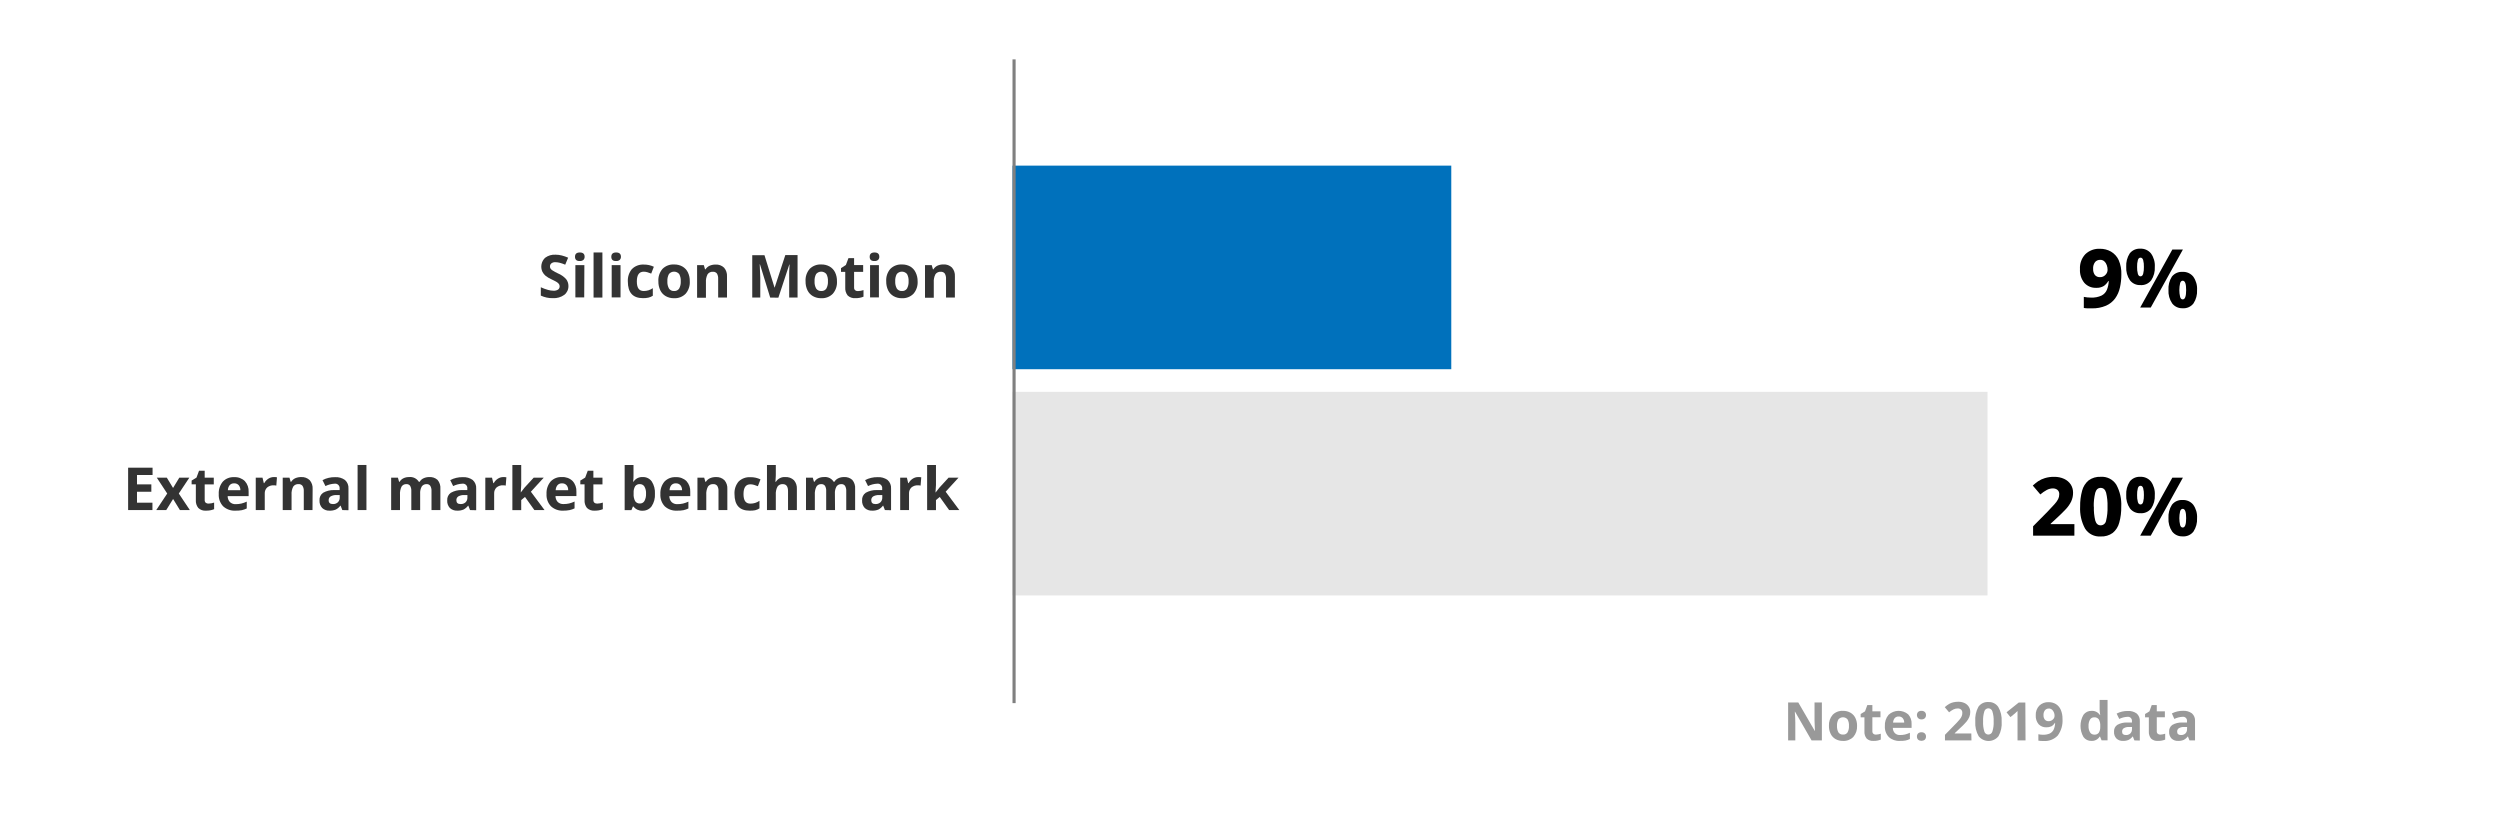
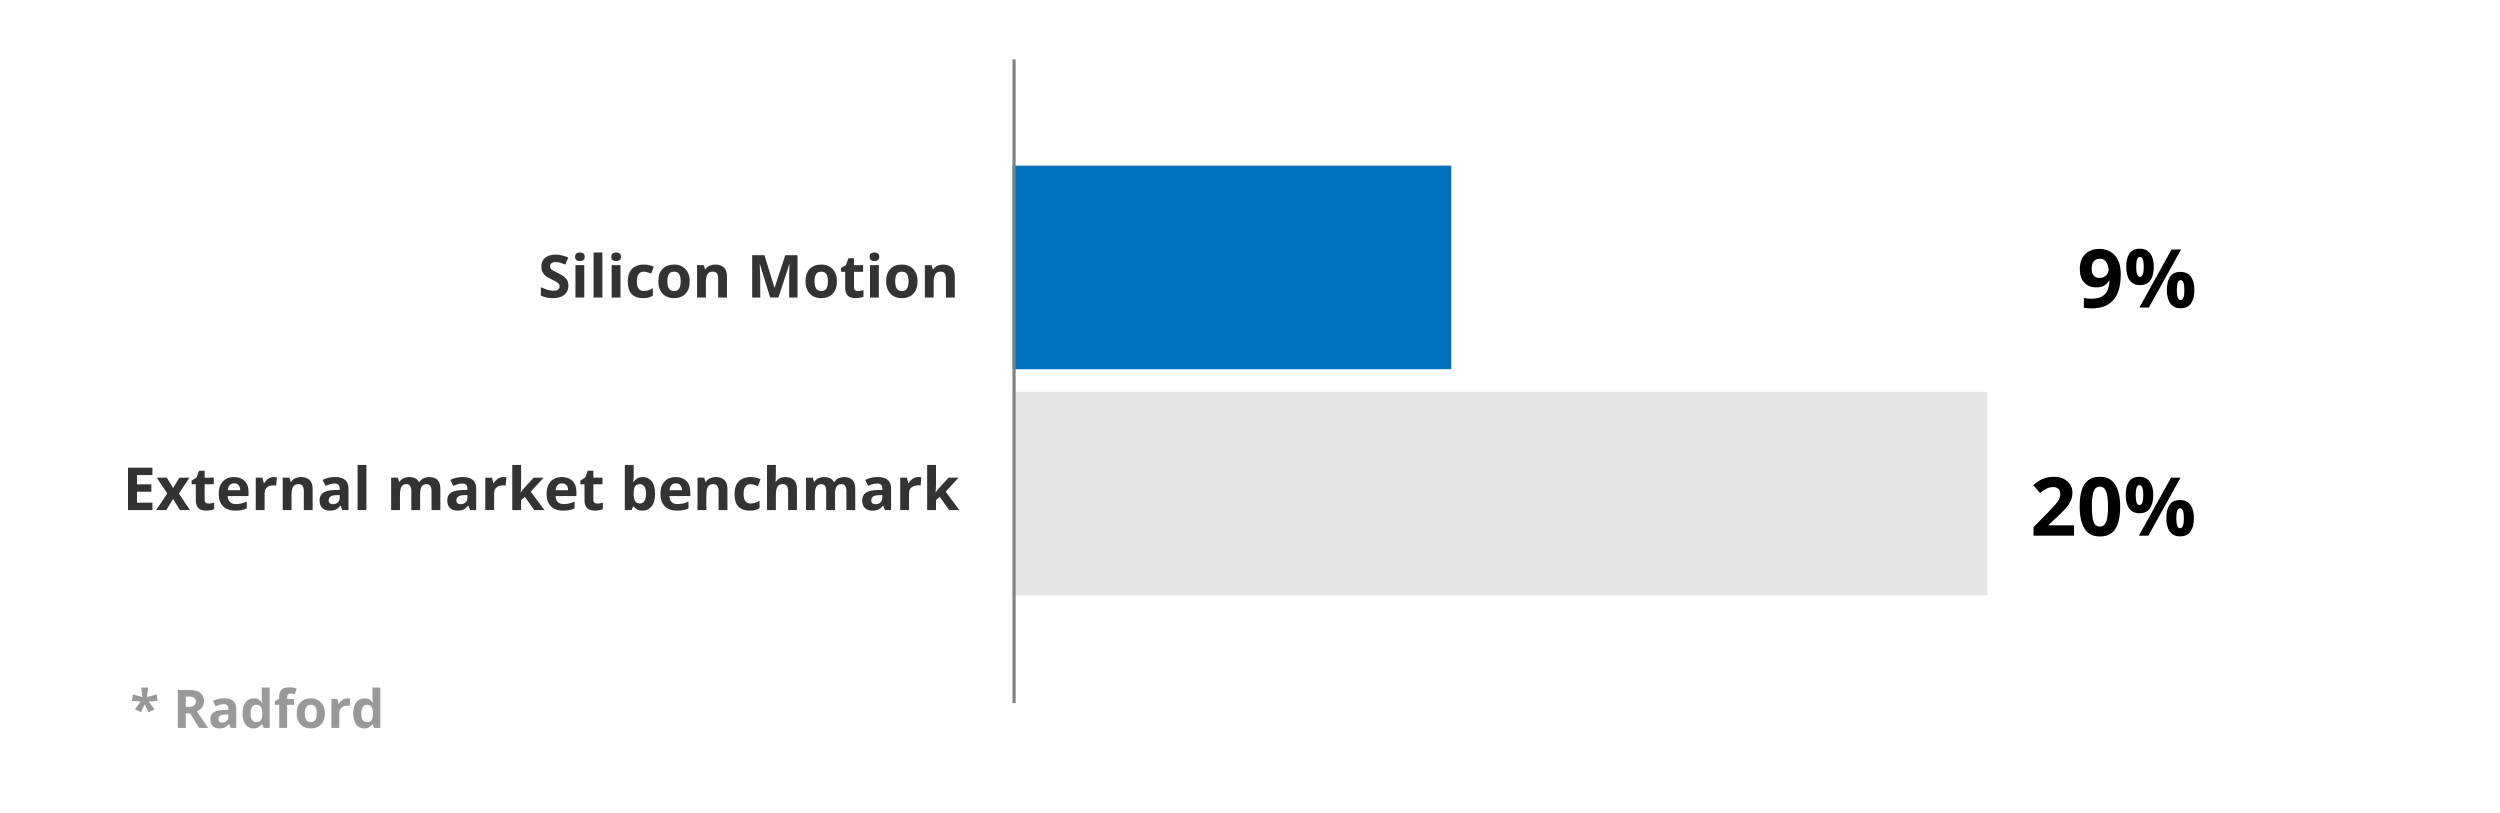
<svg xmlns="http://www.w3.org/2000/svg" viewBox="0 0 800 260">
  <defs>
-     <style>.cls-1{fill:#e6e6e6;}.cls-2{fill:#0071bc;}.cls-3{fill:none;stroke:gray;stroke-miterlimit:10;}.cls-4{fill:#333;}.cls-5{fill:#999;}</style>
+     <style>.a{fill:#e6e6e6;}.b{fill:#0071bc;}.c{fill:none;stroke:gray;stroke-miterlimit:10;}.d{font-size:19px;fill:#333;}.d,.g{font-family:NotoSans-Bold, Noto Sans;font-weight:700;}.e{letter-spacing:-0.01em;}.f{font-size:26px;font-family:NotoSans-ExtraBold, Noto Sans;font-weight:800;}.g{font-size:17px;fill:#999;}</style>
  </defs>
-   <g id="Layer_1" data-name="Layer 1">
-     <rect class="cls-1" x="324.01" y="125.39" width="311.99" height="65.15" />
-     <rect class="cls-2" x="324.01" y="53" width="140.4" height="65.15" />
-     <line class="cls-3" x1="324.5" y1="225" x2="324.5" y2="19" />
-   </g>
-   <g id="Layer_3" data-name="Layer 3">
-     <path class="cls-4" d="M181.9,91.46a3.5,3.5,0,0,1-1.32,2.89,5.7,5.7,0,0,1-3.68,1.06,8.6,8.6,0,0,1-3.84-.82V91.92a14.81,14.81,0,0,0,2.33.86,6.7,6.7,0,0,0,1.74.25,2.48,2.48,0,0,0,1.45-.36,1.22,1.22,0,0,0,.5-1.07,1.15,1.15,0,0,0-.22-.71,2.39,2.39,0,0,0-.65-.6,17.86,17.86,0,0,0-1.76-.92,8.46,8.46,0,0,1-1.87-1.12,4.32,4.32,0,0,1-1-1.26,3.9,3.9,0,0,1,.85-4.49,5,5,0,0,1,3.37-1,7.82,7.82,0,0,1,2,.26,13.43,13.43,0,0,1,2,.7l-.93,2.24a12.09,12.09,0,0,0-1.79-.62,5.72,5.72,0,0,0-1.4-.18,1.87,1.87,0,0,0-1.25.38,1.25,1.25,0,0,0-.44,1,1.22,1.22,0,0,0,.18.67,1.94,1.94,0,0,0,.56.54,15.4,15.4,0,0,0,1.82,1,7.29,7.29,0,0,1,2.61,1.83A3.54,3.54,0,0,1,181.9,91.46Z" />
-     <path class="cls-4" d="M184,82.17c0-.92.51-1.38,1.54-1.38s1.54.46,1.54,1.38a1.36,1.36,0,0,1-.39,1,1.62,1.62,0,0,1-1.15.36C184.53,83.56,184,83.1,184,82.17Zm2.95,13h-2.83V84.85H187Z" />
-     <path class="cls-4" d="M192.77,95.22h-2.83V80.79h2.83Z" />
-     <path class="cls-4" d="M195.62,82.17c0-.92.51-1.38,1.54-1.38s1.54.46,1.54,1.38a1.36,1.36,0,0,1-.39,1,1.62,1.62,0,0,1-1.15.36C196.13,83.56,195.62,83.1,195.62,82.17Zm2.95,13h-2.83V84.85h2.83Z" />
-     <path class="cls-4" d="M205.75,95.41q-4.84,0-4.84-5.32a5.71,5.71,0,0,1,1.31-4A5,5,0,0,1,206,84.66a7.2,7.2,0,0,1,3.23.7l-.84,2.19a12.55,12.55,0,0,0-1.24-.44,4.16,4.16,0,0,0-1.15-.17c-1.47,0-2.21,1-2.21,3.13s.74,3.05,2.21,3.05a5.2,5.2,0,0,0,1.51-.22,5.41,5.41,0,0,0,1.39-.68v2.42a4.49,4.49,0,0,1-1.38.6A7.91,7.91,0,0,1,205.75,95.41Z" />
-     <path class="cls-4" d="M220.73,90a5.56,5.56,0,0,1-1.33,4,4.85,4.85,0,0,1-3.72,1.43,5.17,5.17,0,0,1-2.64-.66,4.34,4.34,0,0,1-1.75-1.87,6.31,6.31,0,0,1-.61-2.86,5.55,5.55,0,0,1,1.32-4,4.88,4.88,0,0,1,3.73-1.41,5.17,5.17,0,0,1,2.64.65,4.32,4.32,0,0,1,1.75,1.86A6.23,6.23,0,0,1,220.73,90Zm-7.17,0a4.33,4.33,0,0,0,.51,2.33,1.8,1.8,0,0,0,1.64.79,1.76,1.76,0,0,0,1.63-.79,4.41,4.41,0,0,0,.5-2.33,4.31,4.31,0,0,0-.5-2.31,2.14,2.14,0,0,0-3.28,0A4.35,4.35,0,0,0,213.56,90Z" />
-     <path class="cls-4" d="M232.64,95.22h-2.83v-6a3,3,0,0,0-.39-1.69,1.47,1.47,0,0,0-1.28-.56,1.89,1.89,0,0,0-1.71.79,5,5,0,0,0-.53,2.63v4.88h-2.83V84.85h2.16l.38,1.33h.16a3.06,3.06,0,0,1,1.3-1.14,4.59,4.59,0,0,1,1.89-.38,3.61,3.61,0,0,1,2.75,1,3.93,3.93,0,0,1,.93,2.82Z" />
-     <path class="cls-4" d="M246.46,95.22l-3.27-10.64h-.08c.12,2.17.18,3.61.18,4.34v6.3h-2.57V81.66h3.91L247.84,92h.06l3.4-10.37h3.92V95.22h-2.68V88.8c0-.3,0-.65,0-1s0-1.45.12-3.16h-.08l-3.5,10.62Z" />
-     <path class="cls-4" d="M267.83,90a5.56,5.56,0,0,1-1.33,4,4.85,4.85,0,0,1-3.72,1.43,5.17,5.17,0,0,1-2.64-.66,4.34,4.34,0,0,1-1.75-1.87,6.31,6.31,0,0,1-.61-2.86,5.55,5.55,0,0,1,1.32-4,4.88,4.88,0,0,1,3.73-1.41,5.17,5.17,0,0,1,2.64.65,4.32,4.32,0,0,1,1.75,1.86A6.23,6.23,0,0,1,267.83,90Zm-7.17,0a4.33,4.33,0,0,0,.51,2.33,1.8,1.8,0,0,0,1.64.79,1.76,1.76,0,0,0,1.63-.79,4.41,4.41,0,0,0,.5-2.33,4.31,4.31,0,0,0-.5-2.31,2.14,2.14,0,0,0-3.28,0A4.35,4.35,0,0,0,260.66,90Z" />
-     <path class="cls-4" d="M274.54,93.15a5.94,5.94,0,0,0,1.78-.32v2.11a6.43,6.43,0,0,1-2.6.47,3.19,3.19,0,0,1-2.47-.86,3.76,3.76,0,0,1-.77-2.57V87h-1.36v-1.2l1.56-1,.82-2.19h1.81v2.21h2.9V87h-2.9v5a1.09,1.09,0,0,0,.34.89A1.32,1.32,0,0,0,274.54,93.15Z" />
-     <path class="cls-4" d="M278.3,82.17c0-.92.51-1.38,1.54-1.38s1.54.46,1.54,1.38a1.36,1.36,0,0,1-.39,1,1.62,1.62,0,0,1-1.15.36C278.81,83.56,278.3,83.1,278.3,82.17Zm2.95,13h-2.83V84.85h2.83Z" />
-     <path class="cls-4" d="M293.64,90a5.56,5.56,0,0,1-1.33,4,4.85,4.85,0,0,1-3.72,1.43,5.17,5.17,0,0,1-2.64-.66,4.34,4.34,0,0,1-1.75-1.87,6.31,6.31,0,0,1-.61-2.86,5.55,5.55,0,0,1,1.32-4,4.88,4.88,0,0,1,3.73-1.41,5.17,5.17,0,0,1,2.64.65A4.32,4.32,0,0,1,293,87.17,6.23,6.23,0,0,1,293.64,90Zm-7.17,0a4.33,4.33,0,0,0,.51,2.33,1.82,1.82,0,0,0,1.64.79,1.76,1.76,0,0,0,1.63-.79,4.41,4.41,0,0,0,.5-2.33,4.31,4.31,0,0,0-.5-2.31,2.14,2.14,0,0,0-3.28,0A4.35,4.35,0,0,0,286.47,90Z" />
-     <path class="cls-4" d="M305.56,95.22h-2.83v-6a3,3,0,0,0-.4-1.69,1.47,1.47,0,0,0-1.27-.56,1.91,1.91,0,0,0-1.72.79,5,5,0,0,0-.53,2.63v4.88H296V84.85h2.16l.38,1.33h.16A3,3,0,0,1,300,85a4.51,4.51,0,0,1,1.88-.38,3.6,3.6,0,0,1,2.75,1,3.93,3.93,0,0,1,.94,2.82Z" />
-     <path class="cls-4" d="M48.78,163.22H41V149.66h7.82V152H43.84v3h4.59v2.36H43.84v3.5h4.94Z" />
-     <path class="cls-4" d="M53.51,157.93l-3.34-5.08h3.21l2,3.3,2-3.3h3.21l-3.37,5.08,3.53,5.29H57.57l-2.18-3.55-2.19,3.55H50Z" />
-     <path class="cls-4" d="M66.74,161.15a6,6,0,0,0,1.78-.32v2.11a6.46,6.46,0,0,1-2.6.47,3.17,3.17,0,0,1-2.47-.86,3.71,3.71,0,0,1-.78-2.57v-5H61.32v-1.2l1.56-.95.81-2.19H65.5v2.21h2.91V155H65.5v5a1.12,1.12,0,0,0,.34.89A1.36,1.36,0,0,0,66.74,161.15Z" />
-     <path class="cls-4" d="M75.31,163.41A5.37,5.37,0,0,1,71.39,162,5.24,5.24,0,0,1,70,158.11a5.75,5.75,0,0,1,1.31-4,4.63,4.63,0,0,1,3.6-1.42,4.56,4.56,0,0,1,3.43,1.25,4.76,4.76,0,0,1,1.22,3.46v1.37H72.85a2.72,2.72,0,0,0,.72,1.89,2.5,2.5,0,0,0,1.87.67,7.81,7.81,0,0,0,1.77-.19,9.22,9.22,0,0,0,1.75-.62v2.19a7.12,7.12,0,0,1-1.59.55A10,10,0,0,1,75.31,163.41Zm-.4-8.74a1.79,1.79,0,0,0-1.41.57,2.64,2.64,0,0,0-.58,1.62h4a2.41,2.41,0,0,0-.55-1.62A1.85,1.85,0,0,0,74.91,154.67Z" />
-     <path class="cls-4" d="M87.63,152.66a4.26,4.26,0,0,1,1,.08l-.21,2.65a3.29,3.29,0,0,0-.83-.09,3,3,0,0,0-2.11.7,2.49,2.49,0,0,0-.76,1.95v5.27H81.84V152.85H84l.42,1.75h.14a3.92,3.92,0,0,1,1.3-1.41A3.2,3.2,0,0,1,87.63,152.66Z" />
-     <path class="cls-4" d="M100,163.22H97.21v-6.05a2.91,2.91,0,0,0-.4-1.69,1.45,1.45,0,0,0-1.27-.56,1.89,1.89,0,0,0-1.71.79,4.86,4.86,0,0,0-.53,2.63v4.88H90.47V152.85h2.16l.38,1.33h.16a3,3,0,0,1,1.3-1.14,4.56,4.56,0,0,1,1.89-.38,3.61,3.61,0,0,1,2.75,1,3.93,3.93,0,0,1,.93,2.82Z" />
-     <path class="cls-4" d="M109.54,163.22l-.54-1.41h-.08a4.06,4.06,0,0,1-1.47,1.25,4.76,4.76,0,0,1-2,.35,3.21,3.21,0,0,1-2.35-.85,3.3,3.3,0,0,1-.86-2.44,2.72,2.72,0,0,1,1.15-2.43,6.79,6.79,0,0,1,3.49-.87l1.8,0v-.46a1.42,1.42,0,0,0-1.62-1.58,7.39,7.39,0,0,0-2.92.76l-.94-1.91a8.41,8.41,0,0,1,4-.94,4.94,4.94,0,0,1,3.2.91,3.36,3.36,0,0,1,1.11,2.76v6.91Zm-.83-4.8-1.1,0a3.46,3.46,0,0,0-1.83.44,1.39,1.39,0,0,0-.61,1.24q0,1.2,1.38,1.2a2.16,2.16,0,0,0,1.57-.57,2,2,0,0,0,.59-1.5Z" />
-     <path class="cls-4" d="M117.26,163.22h-2.83V148.79h2.83Z" />
-     <path class="cls-4" d="M134.45,163.22h-2.83v-6.05a3.09,3.09,0,0,0-.37-1.69,1.34,1.34,0,0,0-1.19-.56,1.71,1.71,0,0,0-1.57.8,5.18,5.18,0,0,0-.49,2.62v4.88h-2.83V152.85h2.16l.38,1.33h.16a2.83,2.83,0,0,1,1.2-1.12,3.92,3.92,0,0,1,1.81-.4,3.27,3.27,0,0,1,3.16,1.52h.25a2.72,2.72,0,0,1,1.22-1.12,4.11,4.11,0,0,1,1.84-.4,3.61,3.61,0,0,1,2.66.9,3.94,3.94,0,0,1,.91,2.9v6.76h-2.84v-6.05a3,3,0,0,0-.38-1.69,1.32,1.32,0,0,0-1.18-.56,1.77,1.77,0,0,0-1.55.74,4.17,4.17,0,0,0-.52,2.36Z" />
-     <path class="cls-4" d="M150.41,163.22l-.55-1.41h-.07a4.23,4.23,0,0,1-1.47,1.25,4.79,4.79,0,0,1-2,.35,3.25,3.25,0,0,1-2.36-.85,3.29,3.29,0,0,1-.85-2.44,2.72,2.72,0,0,1,1.15-2.43,6.75,6.75,0,0,1,3.48-.87l1.8,0v-.46a1.41,1.41,0,0,0-1.61-1.58,7.39,7.39,0,0,0-2.92.76l-.94-1.91a8.37,8.37,0,0,1,4-.94,4.92,4.92,0,0,1,3.2.91,3.36,3.36,0,0,1,1.11,2.76v6.91Zm-.84-4.8-1.09,0a3.5,3.5,0,0,0-1.84.44,1.4,1.4,0,0,0-.6,1.24c0,.8.46,1.2,1.37,1.2a2.19,2.19,0,0,0,1.58-.57,2,2,0,0,0,.58-1.5Z" />
-     <path class="cls-4" d="M161.09,152.66a4.26,4.26,0,0,1,.95.08l-.21,2.65a3.34,3.34,0,0,0-.83-.09,3,3,0,0,0-2.12.7,2.52,2.52,0,0,0-.75,1.95v5.27H155.3V152.85h2.14l.42,1.75H158a3.83,3.83,0,0,1,1.3-1.41A3.18,3.18,0,0,1,161.09,152.66Z" />
-     <path class="cls-4" d="M166.65,157.58l1.23-1.57,2.9-3.16H174l-4.12,4.5,4.37,5.87H171l-3-4.2-1.21,1v3.22h-2.83V148.79h2.83v6.44l-.15,2.35Z" />
-     <path class="cls-4" d="M180.22,163.41A5.37,5.37,0,0,1,176.3,162a5.24,5.24,0,0,1-1.41-3.92,5.75,5.75,0,0,1,1.31-4,4.62,4.62,0,0,1,3.6-1.42,4.52,4.52,0,0,1,3.42,1.25,4.72,4.72,0,0,1,1.23,3.46v1.37h-6.69a2.76,2.76,0,0,0,.71,1.89,2.53,2.53,0,0,0,1.88.67,7.81,7.81,0,0,0,1.77-.19,8.91,8.91,0,0,0,1.74-.62v2.19a6.87,6.87,0,0,1-1.58.55A10.11,10.11,0,0,1,180.22,163.41Zm-.4-8.74a1.79,1.79,0,0,0-1.41.57,2.65,2.65,0,0,0-.59,1.62h4a2.36,2.36,0,0,0-.54-1.62A1.87,1.87,0,0,0,179.82,154.67Z" />
-     <path class="cls-4" d="M191.12,161.15a6,6,0,0,0,1.78-.32v2.11a6.46,6.46,0,0,1-2.6.47,3.19,3.19,0,0,1-2.47-.86,3.71,3.71,0,0,1-.77-2.57v-5H185.7v-1.2l1.56-.95.82-2.19h1.8v2.21h2.91V155h-2.91v5a1.12,1.12,0,0,0,.34.89A1.36,1.36,0,0,0,191.12,161.15Z" />
-     <path class="cls-4" d="M205.7,152.66a3.34,3.34,0,0,1,2.88,1.43,6.62,6.62,0,0,1,1,3.93,6.5,6.5,0,0,1-1.07,4,3.48,3.48,0,0,1-2.92,1.41,3.43,3.43,0,0,1-2.87-1.33h-.19l-.48,1.14h-2.16V148.79h2.83v3.36c0,.42,0,1.11-.11,2h.11A3.26,3.26,0,0,1,205.7,152.66Zm-.91,2.26a1.76,1.76,0,0,0-1.53.65,3.69,3.69,0,0,0-.5,2.12V158a4.36,4.36,0,0,0,.5,2.39,1.75,1.75,0,0,0,1.57.73,1.6,1.6,0,0,0,1.39-.8,4.42,4.42,0,0,0,.51-2.34,4.06,4.06,0,0,0-.52-2.29A1.63,1.63,0,0,0,204.79,154.92Z" />
-     <path class="cls-4" d="M216.65,163.41a5.37,5.37,0,0,1-3.92-1.38,5.24,5.24,0,0,1-1.41-3.92,5.75,5.75,0,0,1,1.31-4,4.63,4.63,0,0,1,3.6-1.42,4.56,4.56,0,0,1,3.43,1.25,4.76,4.76,0,0,1,1.22,3.46v1.37h-6.69a2.72,2.72,0,0,0,.72,1.89,2.5,2.5,0,0,0,1.87.67,7.81,7.81,0,0,0,1.77-.19,8.91,8.91,0,0,0,1.74-.62v2.19a6.87,6.87,0,0,1-1.58.55A10,10,0,0,1,216.65,163.41Zm-.4-8.74a1.79,1.79,0,0,0-1.41.57,2.64,2.64,0,0,0-.58,1.62h4a2.41,2.41,0,0,0-.55-1.62A1.85,1.85,0,0,0,216.25,154.67Z" />
-     <path class="cls-4" d="M232.75,163.22h-2.83v-6.05a3,3,0,0,0-.39-1.69,1.47,1.47,0,0,0-1.28-.56,1.89,1.89,0,0,0-1.71.79,5,5,0,0,0-.53,2.63v4.88h-2.83V152.85h2.16l.38,1.33h.16a3.06,3.06,0,0,1,1.3-1.14,4.59,4.59,0,0,1,1.89-.38,3.61,3.61,0,0,1,2.75,1,3.93,3.93,0,0,1,.93,2.82Z" />
-     <path class="cls-4" d="M239.88,163.41q-4.84,0-4.84-5.32a5.71,5.71,0,0,1,1.31-4,5,5,0,0,1,3.78-1.39,7.2,7.2,0,0,1,3.23.7l-.84,2.19a12.55,12.55,0,0,0-1.24-.44,4.16,4.16,0,0,0-1.15-.17c-1.47,0-2.21,1-2.21,3.13s.74,3.05,2.21,3.05a5.2,5.2,0,0,0,1.51-.22,5.41,5.41,0,0,0,1.39-.68v2.42a4.49,4.49,0,0,1-1.38.6A7.91,7.91,0,0,1,239.88,163.41Z" />
-     <path class="cls-4" d="M255,163.22h-2.83v-6.05c0-1.5-.56-2.25-1.67-2.25a1.88,1.88,0,0,0-1.71.81,4.85,4.85,0,0,0-.53,2.61v4.88h-2.83V148.79h2.83v2.94c0,.23,0,.77-.07,1.61l-.06.84h.15a3.26,3.26,0,0,1,3-1.52,3.68,3.68,0,0,1,2.78,1,3.92,3.92,0,0,1,.94,2.82Z" />
-     <path class="cls-4" d="M267.21,163.22h-2.83v-6.05a3.09,3.09,0,0,0-.37-1.69,1.34,1.34,0,0,0-1.19-.56,1.7,1.7,0,0,0-1.57.8,5.16,5.16,0,0,0-.5,2.62v4.88h-2.83V152.85h2.17l.38,1.33h.15a2.86,2.86,0,0,1,1.21-1.12,3.92,3.92,0,0,1,1.81-.4,3.24,3.24,0,0,1,3.15,1.52H267a2.79,2.79,0,0,1,1.23-1.12,4.08,4.08,0,0,1,1.84-.4,3.61,3.61,0,0,1,2.66.9,3.94,3.94,0,0,1,.91,2.9v6.76h-2.84v-6.05a3.09,3.09,0,0,0-.38-1.69,1.32,1.32,0,0,0-1.18-.56,1.77,1.77,0,0,0-1.55.74,4.17,4.17,0,0,0-.52,2.36Z" />
-     <path class="cls-4" d="M283.17,163.22l-.55-1.41h-.07a4.23,4.23,0,0,1-1.47,1.25,4.79,4.79,0,0,1-2,.35,3.25,3.25,0,0,1-2.36-.85,3.29,3.29,0,0,1-.85-2.44,2.72,2.72,0,0,1,1.15-2.43,6.75,6.75,0,0,1,3.48-.87l1.8,0v-.46a1.41,1.41,0,0,0-1.61-1.58,7.39,7.39,0,0,0-2.92.76l-.94-1.91a8.37,8.37,0,0,1,4-.94,4.92,4.92,0,0,1,3.2.91,3.36,3.36,0,0,1,1.11,2.76v6.91Zm-.84-4.8-1.09,0a3.5,3.5,0,0,0-1.84.44,1.4,1.4,0,0,0-.6,1.24c0,.8.46,1.2,1.37,1.2a2.19,2.19,0,0,0,1.58-.57,2,2,0,0,0,.58-1.5Z" />
-     <path class="cls-4" d="M293.85,152.66a4.26,4.26,0,0,1,.95.08l-.21,2.65a3.37,3.37,0,0,0-.84-.09,3,3,0,0,0-2.11.7,2.52,2.52,0,0,0-.75,1.95v5.27h-2.83V152.85h2.14l.42,1.75h.14a3.83,3.83,0,0,1,1.3-1.41A3.18,3.18,0,0,1,293.85,152.66Z" />
-     <path class="cls-4" d="M299.41,157.58l1.23-1.57,2.9-3.16h3.19l-4.12,4.5,4.37,5.87h-3.26l-3-4.2-1.21,1v3.22h-2.83V148.79h2.83v6.44l-.15,2.35Z" />
-     <path d="M678.83,87.88a18.63,18.63,0,0,1-.46,4.17,9.33,9.33,0,0,1-1.53,3.45,7.24,7.24,0,0,1-2.91,2.32,10.91,10.91,0,0,1-4.59.85c-.37,0-.8,0-1.29,0s-.91-.07-1.23-.12V95a11,11,0,0,0,2.28.23,7.2,7.2,0,0,0,3.42-.66,3.61,3.61,0,0,0,1.7-1.86,8.24,8.24,0,0,0,.58-2.76h-.16a5,5,0,0,1-1.38,1.54,4.36,4.36,0,0,1-2.55.62A4.8,4.8,0,0,1,667,90.53a6.36,6.36,0,0,1-1.41-4.42,6.44,6.44,0,0,1,1.72-4.77,6.33,6.33,0,0,1,4.7-1.73,6.94,6.94,0,0,1,3.49.89,6.12,6.12,0,0,1,2.47,2.71A10.58,10.58,0,0,1,678.83,87.88Zm-6.76-4.73a2.07,2.07,0,0,0-1.64.7,3.24,3.24,0,0,0-.63,2.21,3.07,3.07,0,0,0,.55,1.92,2,2,0,0,0,1.66.71,2.24,2.24,0,0,0,1.75-.75,2.28,2.28,0,0,0,.67-1.57,4.38,4.38,0,0,0-.26-1.52,2.92,2.92,0,0,0-.78-1.22A1.86,1.86,0,0,0,672.07,83.15Z" />
-     <path d="M684.91,79.58a4.12,4.12,0,0,1,3.41,1.53,6.68,6.68,0,0,1,1.22,4.27,7.08,7.08,0,0,1-1.15,4.31,4,4,0,0,1-3.48,1.54,4,4,0,0,1-3.33-1.54,6.94,6.94,0,0,1-1.19-4.31,7.14,7.14,0,0,1,1.11-4.27A4,4,0,0,1,684.91,79.58Zm.05,2.87q-.6,0-.84.75a7.31,7.31,0,0,0-.25,2.21,7.55,7.55,0,0,0,.25,2.23c.16.53.44.79.84.79s.68-.26.85-.79a8,8,0,0,0,.24-2.23,7.71,7.71,0,0,0-.24-2.21C685.64,82.7,685.36,82.45,685,82.45Zm13.57-2.6L688.24,98.41h-3.38l10.29-18.56Zm-.1,7.15a4.12,4.12,0,0,1,3.41,1.52,6.68,6.68,0,0,1,1.22,4.27,7.1,7.1,0,0,1-1.15,4.31,4,4,0,0,1-3.48,1.54,4,4,0,0,1-3.33-1.54,6.9,6.9,0,0,1-1.19-4.31A7.14,7.14,0,0,1,695,88.52,4,4,0,0,1,698.43,87Zm.05,2.83q-.6,0-.84.78a9.89,9.89,0,0,0,0,4.42q.24.78.84.78c.73,0,1.09-1,1.09-3S699.21,89.83,698.48,89.83Z" />
-     <path d="M663.8,171.41H650.59v-3l4.6-4.65c.94-1,1.69-1.77,2.24-2.4a7.61,7.61,0,0,0,1.18-1.65,3.3,3.3,0,0,0,.35-1.52,1.7,1.7,0,0,0-.58-1.44,2.35,2.35,0,0,0-1.47-.46,4.18,4.18,0,0,0-1.94.5,11.37,11.37,0,0,0-2.06,1.43l-2.42-2.84A17.59,17.59,0,0,1,652.2,154a8.11,8.11,0,0,1,2.15-1,9.57,9.57,0,0,1,3-.41,7.28,7.28,0,0,1,3.22.67,5.09,5.09,0,0,1,2.08,1.79,4.75,4.75,0,0,1,.73,2.59,6.55,6.55,0,0,1-.6,2.83A10.06,10.06,0,0,1,661,163c-.78.83-1.73,1.76-2.86,2.8l-1.92,1.77v.16h7.59Z" />
-     <path d="M678.8,162.13a17.84,17.84,0,0,1-.64,5.12,6.33,6.33,0,0,1-2.08,3.28,6.05,6.05,0,0,1-3.86,1.14,5.45,5.45,0,0,1-5-2.52,13.23,13.23,0,0,1-1.58-7,18.35,18.35,0,0,1,.64-5.14,6.44,6.44,0,0,1,2.08-3.29,6.05,6.05,0,0,1,3.86-1.14,5.46,5.46,0,0,1,5,2.52A13.19,13.19,0,0,1,678.8,162.13Zm-8.76,0a16.6,16.6,0,0,0,.45,4.48c.31,1,.88,1.5,1.73,1.5a1.77,1.77,0,0,0,1.73-1.5,16.52,16.52,0,0,0,.46-4.48,16.81,16.81,0,0,0-.46-4.49c-.3-1-.88-1.52-1.73-1.52s-1.42.51-1.73,1.52A16.89,16.89,0,0,0,670,162.13Z" />
-     <path d="M684.91,152.58a4.12,4.12,0,0,1,3.41,1.53,6.68,6.68,0,0,1,1.22,4.27,7.08,7.08,0,0,1-1.15,4.31,4,4,0,0,1-3.48,1.54,4,4,0,0,1-3.33-1.54,6.94,6.94,0,0,1-1.19-4.31,7.14,7.14,0,0,1,1.11-4.27A4,4,0,0,1,684.91,152.58Zm.05,2.87q-.6,0-.84.75a7.31,7.31,0,0,0-.25,2.21,7.55,7.55,0,0,0,.25,2.23c.16.53.44.79.84.79s.68-.26.85-.79a8,8,0,0,0,.24-2.23,7.71,7.71,0,0,0-.24-2.21C685.64,155.7,685.36,155.45,685,155.45Zm13.57-2.6-10.29,18.56h-3.38l10.29-18.56Zm-.1,7.15a4.12,4.12,0,0,1,3.41,1.52,6.68,6.68,0,0,1,1.22,4.27,7.1,7.1,0,0,1-1.15,4.31,4,4,0,0,1-3.48,1.54,4,4,0,0,1-3.33-1.54,6.9,6.9,0,0,1-1.19-4.31,7.14,7.14,0,0,1,1.11-4.27A4,4,0,0,1,698.43,160Zm.05,2.83q-.6,0-.84.78a9.89,9.89,0,0,0,0,4.42q.24.78.84.78c.73,0,1.09-1,1.09-3S699.21,162.83,698.48,162.83Z" />
-     <path class="cls-5" d="M583,236.93H579.7l-5.28-9.18h-.08c.11,1.62.16,2.78.16,3.47v5.71h-2.3V224.79h3.25l5.27,9.09h.06c-.08-1.57-.13-2.69-.13-3.34v-5.75H583Z" />
-     <path class="cls-5" d="M594.26,232.27a5,5,0,0,1-1.2,3.55,4.32,4.32,0,0,1-3.33,1.27,4.63,4.63,0,0,1-2.35-.58,3.87,3.87,0,0,1-1.57-1.68,5.58,5.58,0,0,1-.55-2.56,5,5,0,0,1,1.19-3.53,4.32,4.32,0,0,1,3.33-1.27,4.67,4.67,0,0,1,2.36.59,3.88,3.88,0,0,1,1.57,1.66A5.57,5.57,0,0,1,594.26,232.27Zm-6.42,0a4,4,0,0,0,.45,2.09,1.64,1.64,0,0,0,1.48.7,1.57,1.57,0,0,0,1.45-.7,3.91,3.91,0,0,0,.45-2.09,3.77,3.77,0,0,0-.45-2.06,1.91,1.91,0,0,0-2.93,0A3.83,3.83,0,0,0,587.84,232.27Z" />
-     <path class="cls-5" d="M600.26,235.08a5.61,5.61,0,0,0,1.59-.29v1.88a5.69,5.69,0,0,1-2.32.42,2.85,2.85,0,0,1-2.21-.76,3.31,3.31,0,0,1-.7-2.31v-4.47h-1.21v-1.07l1.4-.85.73-2h1.62v2h2.59v1.9h-2.59V234a1,1,0,0,0,.3.8A1.2,1.2,0,0,0,600.26,235.08Z" />
-     <path class="cls-5" d="M607.93,237.09a4.79,4.79,0,0,1-3.5-1.23,4.66,4.66,0,0,1-1.27-3.51,5.13,5.13,0,0,1,1.17-3.6,4.73,4.73,0,0,1,6.29-.16,4.25,4.25,0,0,1,1.09,3.1v1.23h-6a2.42,2.42,0,0,0,.64,1.68,2.23,2.23,0,0,0,1.67.61,7.38,7.38,0,0,0,1.59-.17,8.42,8.42,0,0,0,1.56-.56v2a5.54,5.54,0,0,1-1.42.49A8.8,8.8,0,0,1,607.93,237.09Zm-.36-7.81a1.61,1.61,0,0,0-1.26.51,2.35,2.35,0,0,0-.52,1.44h3.55a2.07,2.07,0,0,0-.49-1.44A1.65,1.65,0,0,0,607.57,229.28Z" />
-     <path class="cls-5" d="M613.42,228.89a1.4,1.4,0,0,1,.37-1.06,1.51,1.51,0,0,1,1.09-.36,1.47,1.47,0,0,1,1.06.37,1.35,1.35,0,0,1,.38,1,1.38,1.38,0,0,1-.39,1,1.46,1.46,0,0,1-1,.37,1.5,1.5,0,0,1-1.08-.37A1.35,1.35,0,0,1,613.42,228.89Zm0,6.85a1.39,1.39,0,0,1,.37-1.05,1.51,1.51,0,0,1,1.09-.36,1.43,1.43,0,0,1,1.06.37,1.35,1.35,0,0,1,.38,1,1.43,1.43,0,0,1-.38,1,1.73,1.73,0,0,1-2.14,0A1.35,1.35,0,0,1,613.42,235.74Z" />
-     <path class="cls-5" d="M630.87,236.93h-8.48v-1.79l3-3.08a23.53,23.53,0,0,0,1.77-1.92,3.85,3.85,0,0,0,.6-1,2.55,2.55,0,0,0,.18-1,1.37,1.37,0,0,0-.4-1.08,1.56,1.56,0,0,0-1.07-.36,3.16,3.16,0,0,0-1.37.32,7.4,7.4,0,0,0-1.39.92l-1.39-1.65a8.84,8.84,0,0,1,1.48-1.08,5.21,5.21,0,0,1,1.29-.48,6.71,6.71,0,0,1,1.56-.17,4.71,4.71,0,0,1,2,.41,3.22,3.22,0,0,1,1.35,1.17,3.06,3.06,0,0,1,.48,1.71,4.33,4.33,0,0,1-.29,1.57,6.06,6.06,0,0,1-.92,1.51,22.24,22.24,0,0,1-2.17,2.19l-1.57,1.47v.12h5.29Z" />
-     <path class="cls-5" d="M640.53,230.86a8.42,8.42,0,0,1-1,4.71,4.06,4.06,0,0,1-6.37,0,8.36,8.36,0,0,1-1.07-4.66,8.58,8.58,0,0,1,1-4.74,3.61,3.61,0,0,1,3.2-1.52,3.57,3.57,0,0,1,3.17,1.6A8.29,8.29,0,0,1,640.53,230.86Zm-5.94,0a9.33,9.33,0,0,0,.39,3.2,1.33,1.33,0,0,0,1.3,1,1.36,1.36,0,0,0,1.29-1,9.08,9.08,0,0,0,.4-3.19,9.38,9.38,0,0,0-.4-3.21,1.35,1.35,0,0,0-1.29-1,1.34,1.34,0,0,0-1.3,1A9.43,9.43,0,0,0,634.59,230.86Z" />
-     <path class="cls-5" d="M648.17,236.93h-2.56v-7l0-1.16,0-1.26a10.12,10.12,0,0,1-.89.84l-1.39,1.12-1.24-1.54,3.91-3.12h2.11Z" />
-     <path class="cls-5" d="M660,230a8.09,8.09,0,0,1-1.51,5.36,5.69,5.69,0,0,1-4.57,1.76,8.53,8.53,0,0,1-1.64-.11v-2.06a5.89,5.89,0,0,0,1.46.17,5.17,5.17,0,0,0,2.12-.37,2.71,2.71,0,0,0,1.27-1.19,5.35,5.35,0,0,0,.51-2.23h-.1a2.84,2.84,0,0,1-1.11,1.1,3.53,3.53,0,0,1-1.58.31,3.21,3.21,0,0,1-2.5-1,4.08,4.08,0,0,1-.91-2.83,4.2,4.2,0,0,1,1.11-3.08,4,4,0,0,1,3-1.14,4.38,4.38,0,0,1,2.36.63,4,4,0,0,1,1.54,1.83A7,7,0,0,1,660,230Zm-4.39-3.26a1.5,1.5,0,0,0-1.24.55,2.41,2.41,0,0,0-.45,1.57,2.14,2.14,0,0,0,.41,1.4,1.48,1.48,0,0,0,1.23.52,1.92,1.92,0,0,0,1.34-.52,1.56,1.56,0,0,0,.56-1.17,2.7,2.7,0,0,0-.52-1.67A1.62,1.62,0,0,0,655.59,226.71Z" />
-     <path class="cls-5" d="M669.27,237.09a3,3,0,0,1-2.57-1.26,7.14,7.14,0,0,1,0-7.08,3.09,3.09,0,0,1,2.62-1.28,3,3,0,0,1,2.67,1.36h.08a11,11,0,0,1-.19-1.85v-3h2.54v12.92H672.5l-.49-1.2h-.11A2.89,2.89,0,0,1,669.27,237.09Zm.89-2a1.69,1.69,0,0,0,1.42-.57,3.2,3.2,0,0,0,.5-1.91v-.28a3.86,3.86,0,0,0-.46-2.14,1.73,1.73,0,0,0-1.5-.65,1.49,1.49,0,0,0-1.32.72,3.85,3.85,0,0,0-.47,2.09,3.57,3.57,0,0,0,.48,2A1.53,1.53,0,0,0,670.16,235.08Z" />
-     <path class="cls-5" d="M683,236.93l-.49-1.26h-.07a3.76,3.76,0,0,1-1.32,1.11,4.21,4.21,0,0,1-1.76.31,2.84,2.84,0,0,1-2.1-.76,2.89,2.89,0,0,1-.77-2.17,2.44,2.44,0,0,1,1-2.18,6,6,0,0,1,3.12-.78l1.61,0v-.4a1.27,1.27,0,0,0-1.45-1.42,6.56,6.56,0,0,0-2.61.68l-.84-1.71a7.53,7.53,0,0,1,3.55-.84,4.46,4.46,0,0,1,2.87.81,3,3,0,0,1,1,2.48v6.18Zm-.75-4.3-1,0a3.1,3.1,0,0,0-1.64.4,1.24,1.24,0,0,0-.54,1.11c0,.72.41,1.07,1.22,1.07a1.93,1.93,0,0,0,1.41-.5,1.8,1.8,0,0,0,.53-1.35Z" />
-     <path class="cls-5" d="M691.27,235.08a5.61,5.61,0,0,0,1.59-.29v1.88a5.69,5.69,0,0,1-2.32.42,2.85,2.85,0,0,1-2.21-.76,3.31,3.31,0,0,1-.7-2.31v-4.47h-1.21v-1.07l1.4-.85.73-2h1.62v2h2.59v1.9h-2.59V234a1,1,0,0,0,.3.8A1.2,1.2,0,0,0,691.27,235.08Z" />
-     <path class="cls-5" d="M700.63,236.93l-.49-1.26h-.06a3.76,3.76,0,0,1-1.32,1.11,4.21,4.21,0,0,1-1.76.31,2.86,2.86,0,0,1-2.11-.76,2.93,2.93,0,0,1-.77-2.17,2.45,2.45,0,0,1,1-2.18,6,6,0,0,1,3.11-.78l1.61,0v-.4a1.26,1.26,0,0,0-1.44-1.42,6.56,6.56,0,0,0-2.61.68L695,228.3a7.53,7.53,0,0,1,3.55-.84,4.41,4.41,0,0,1,2.86.81,3,3,0,0,1,1,2.48v6.18Zm-.75-4.3-1,0a3.16,3.16,0,0,0-1.65.4,1.24,1.24,0,0,0-.54,1.11c0,.72.41,1.07,1.23,1.07a1.93,1.93,0,0,0,1.41-.5,1.79,1.79,0,0,0,.52-1.35Z" />
-   </g>
+   <rect class="a" x="324.01" y="125.39" width="311.99" height="65.15" />
+   <rect class="b" x="324.01" y="53" width="140.4" height="65.15" />
+   <line class="c" x1="324.5" y1="225" x2="324.5" y2="19" />
+   <text class="d" transform="translate(172.19 95.22)">Silicon Motion<tspan x="-132.93" y="68">External mar</tspan>
+     <tspan class="e" x="-9.75" y="68">k</tspan>
+     <tspan x="1.85" y="68">et benchmark</tspan>
+   </text>
+   <text class="f" transform="translate(664.71 98.41)">9%</text>
+   <text class="f" transform="translate(649.68 171.41)">20%</text>
+   <text class="g" transform="translate(41.68 232.93)">* Radfo<tspan class="e" x="63.04" y="0">r</tspan>
+     <tspan x="70.59" y="0">d</tspan>
+   </text>
</svg>
